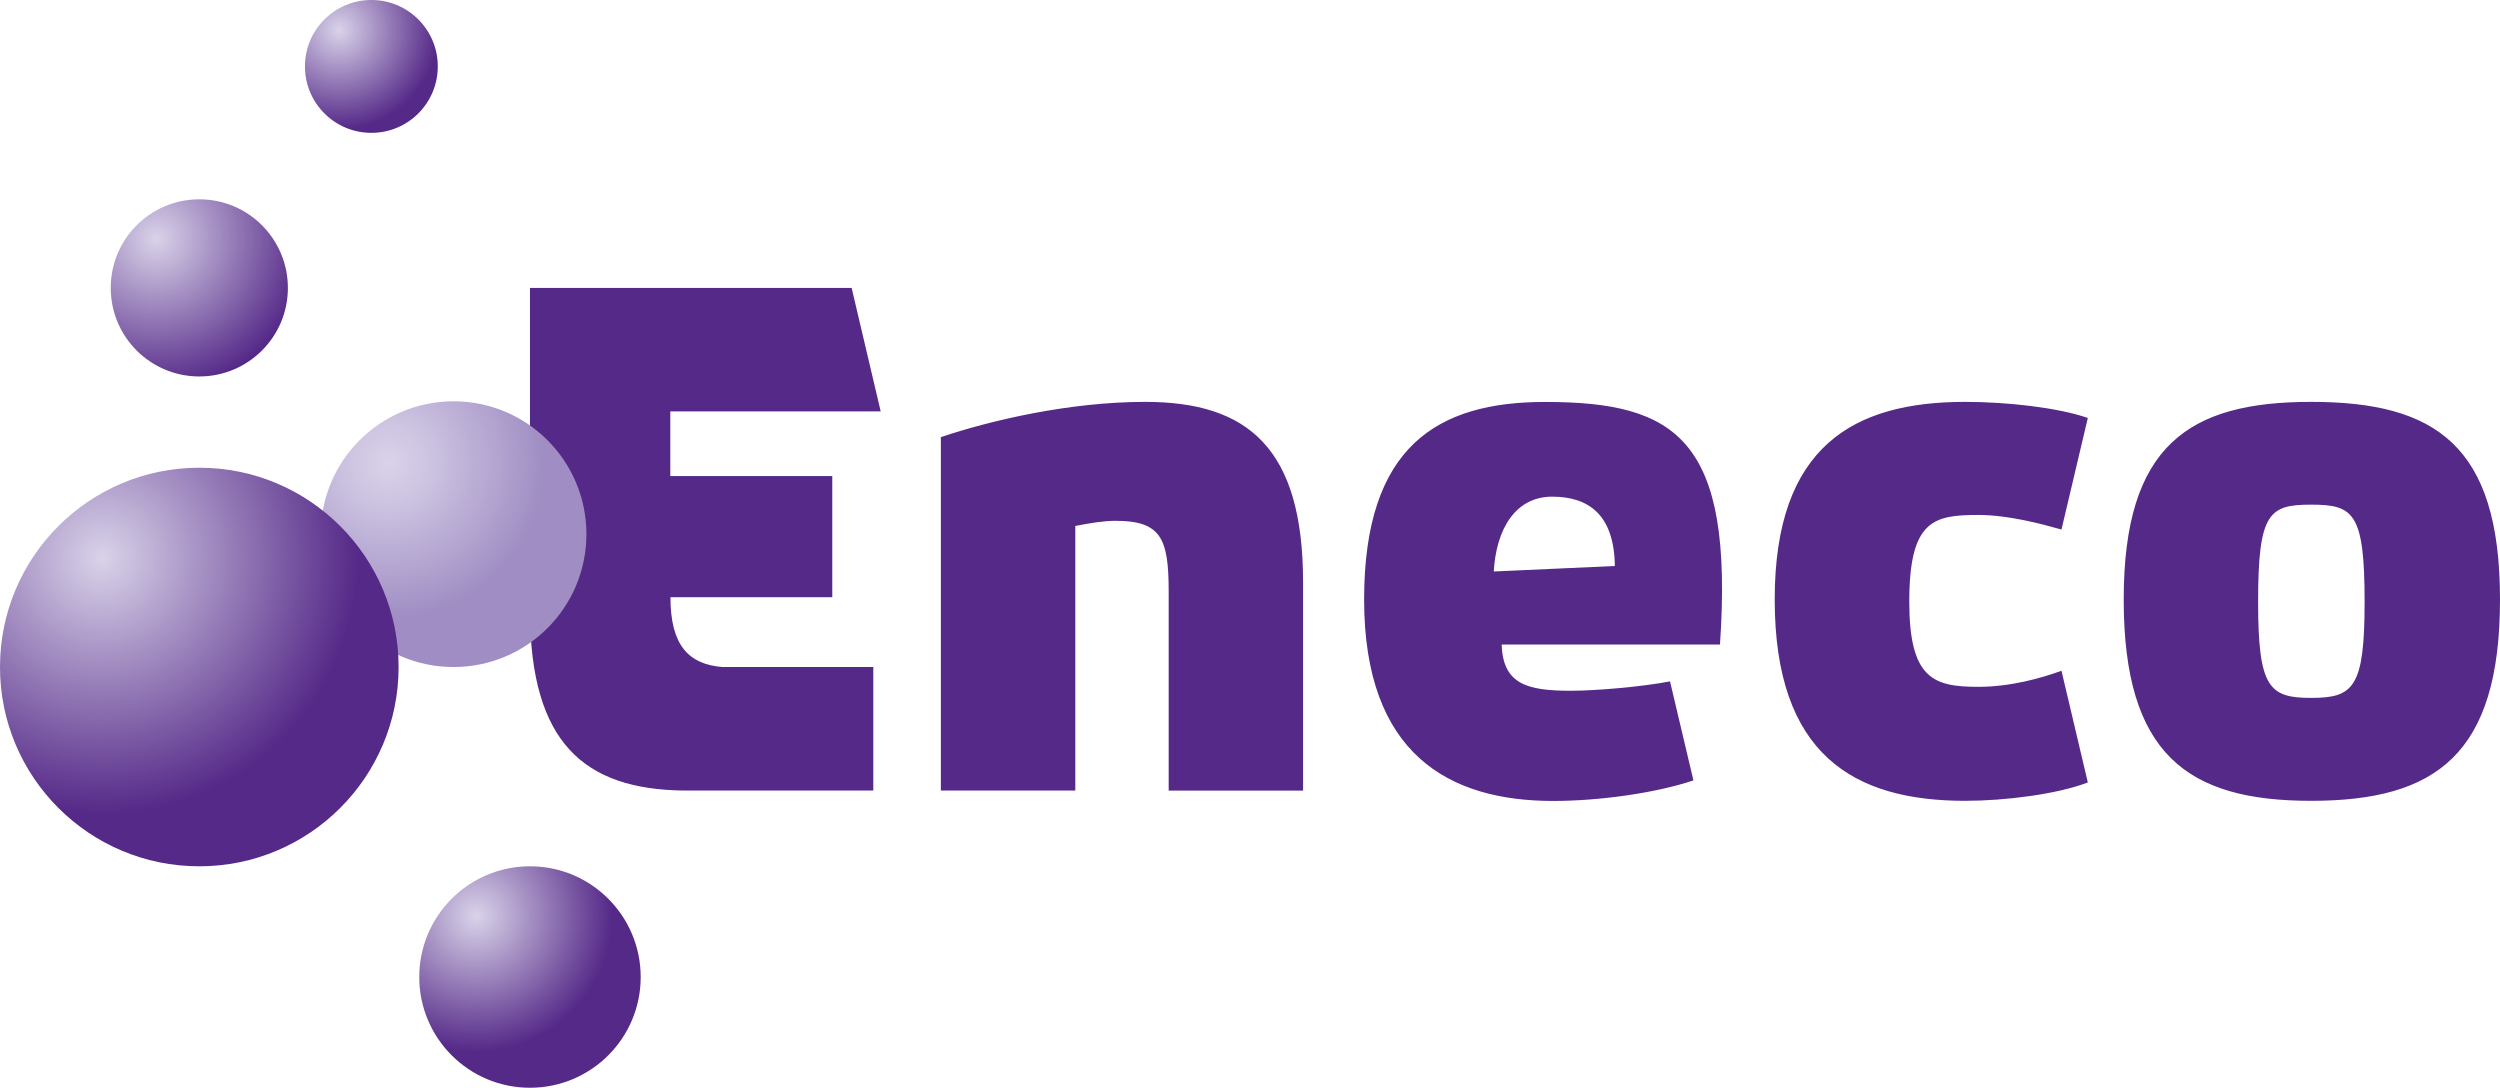
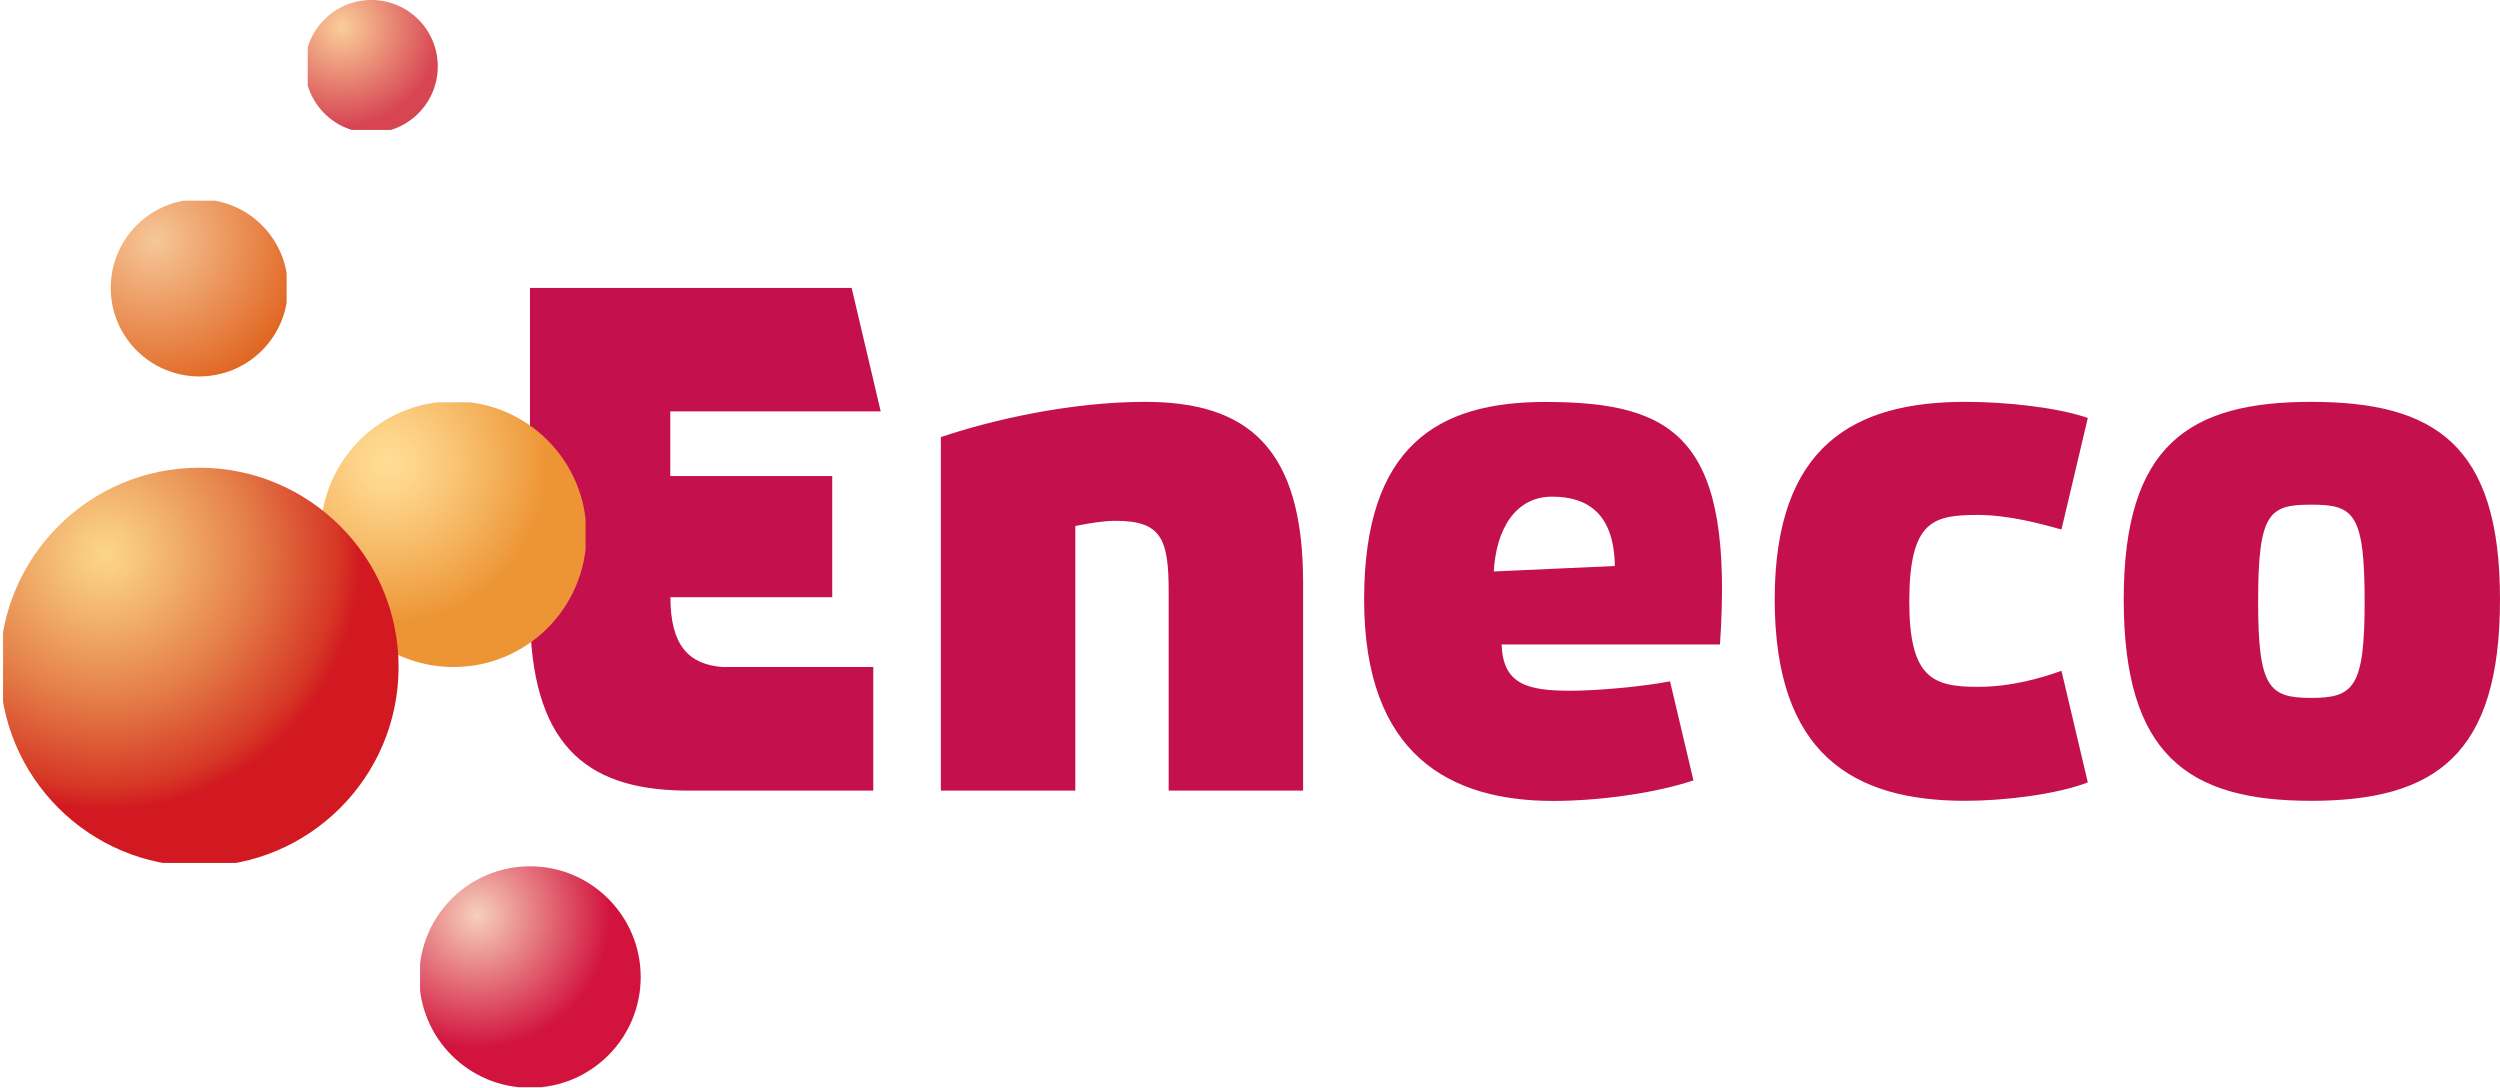
- <svg xmlns="http://www.w3.org/2000/svg" xmlns:xlink="http://www.w3.org/1999/xlink" version="1.1" id="Layer_1" x="0px" y="0px" width="121.606px" height="52.911px" viewBox="0 0 121.606 52.911" enable-background="new 0 0 121.606 52.911" xml:space="preserve">
-   <path fill="#552988" d="M75.154,19.552c-5.217,0-8.8,2.138-8.8,9.611c0,7.544,4.149,9.797,9.193,9.797c2.253,0,5.002-0.385,6.825-1  l-1.138-4.816C79.906,33.4,77.664,33.6,76.404,33.6c-2.142,0-3.293-0.327-3.361-2.25h10.621  C84.345,21.368,81.56,19.552,75.154,19.552 M72.661,27.799c0.115-2.067,1.056-3.64,2.839-3.64c1.758,0,3.018,0.861,3.05,3.372  L72.661,27.799z M55.7,19.548c-3.644,0-7.476,0.887-9.935,1.716v17.191h6.541V25.584c0.749-0.146,1.389-0.25,1.957-0.25  c2.22,0,2.584,0.863,2.584,3.438v9.684h6.538V28.336C63.386,21.791,60.702,19.548,55.7,19.548z M96.227,25.049  c1.466,0,3.081,0.435,4.048,0.709l1.282-5.428c-1.465-0.505-3.931-0.782-5.967-0.782c-5.405,0-9.264,2.136-9.264,9.609  c0,7.542,3.825,9.797,9.264,9.797c1.934,0,4.469-0.318,5.967-0.894l-1.282-5.433c-0.967,0.355-2.468,0.782-4.048,0.782  c-2.173,0-3.355-0.388-3.355-4.139C92.871,25.301,94.054,25.049,96.227,25.049z M42.839,20.01l-1.413-6.004H25.779v15.773  c0.031,6.359,2.638,8.612,7.476,8.676h9.224v-6.009h-7.332c-1.646-0.128-2.535-1.052-2.535-3.396h7.872v-5.893h-7.879V20.01H42.839z   M112.415,19.548c-5.936,0-9.113,2.101-9.113,9.609c0,7.542,3.103,9.797,9.113,9.797c6.072,0,9.191-2.255,9.191-9.797  C121.606,21.648,118.454,19.548,112.415,19.548z M112.415,33.947c-2.041,0-2.575-0.498-2.575-4.676c0-4.334,0.534-4.723,2.575-4.723  c2.069,0,2.605,0.389,2.605,4.723C115.021,33.449,114.484,33.947,112.415,33.947z" />
+ <svg xmlns="http://www.w3.org/2000/svg" xmlns:xlink="http://www.w3.org/1999/xlink" version="1.1" id="Layer_1" x="0px" y="0px" width="338.256px" height="147.18px" viewBox="0 0 338.256 147.18" enable-background="new 0 0 338.256 147.18" xml:space="preserve">
  <g>
-     <defs>
-       <rect id="SVGID_1_" x="15.6" y="19.521" width="12.926" height="12.926" />
-     </defs>
-     <clipPath id="SVGID_2_">
-       <use xlink:href="#SVGID_1_" overflow="visible" />
-     </clipPath>
-     <g clip-path="url(#SVGID_2_)">
+     <path fill="#C4104D" d="M209.046,54.384c-14.512,0-24.476,5.943-24.476,26.737c0,20.981,11.542,27.246,25.573,27.246   c6.267,0,13.912-1.067,18.983-2.78l-3.167-13.401c-3.697,0.721-9.93,1.274-13.437,1.274c-5.959,0-9.164-0.909-9.349-6.262h29.543   C234.61,59.435,226.863,54.384,209.046,54.384 M202.112,77.321c0.322-5.748,2.936-10.122,7.899-10.122   c4.888,0,8.388,2.396,8.48,9.382L202.112,77.321z M154.936,54.372c-10.141,0-20.8,2.466-27.638,4.769v47.826h18.196V71.166   c2.083-0.409,3.861-0.697,5.444-0.697c6.175,0,7.186,2.4,7.186,9.561v26.938h18.188V78.821   C176.312,60.614,168.847,54.372,154.936,54.372 M267.659,69.673c4.082,0,8.574,1.21,11.261,1.97l3.567-15.094   c-4.071-1.407-10.934-2.178-16.596-2.178c-15.034,0-25.769,5.941-25.769,26.73c0,20.979,10.642,27.251,25.769,27.251   c5.379,0,12.427-0.886,16.596-2.487l-3.567-15.107c-2.687,0.985-6.863,2.173-11.261,2.173c-6.045,0-9.328-1.078-9.328-11.51   C258.331,70.375,261.614,69.673,267.659,69.673 M119.16,55.659l-3.93-16.704H71.706v43.874   c0.087,17.693,7.338,23.959,20.797,24.138h25.654V90.251H97.761c-4.581-0.354-7.052-2.927-7.052-9.446h21.895V64.414H90.691v-8.755   H119.16z M312.693,54.372c-16.512,0-25.349,5.845-25.349,26.73c0,20.979,8.627,27.251,25.349,27.251   c16.89,0,25.563-6.272,25.563-27.251C338.256,60.217,329.489,54.372,312.693,54.372 M312.693,94.428   c-5.678,0-7.164-1.388-7.164-13.007c0-12.055,1.486-13.138,7.164-13.138c5.757,0,7.249,1.083,7.249,13.138   C319.942,93.04,318.45,94.428,312.693,94.428" />
+     <g>
      <defs>
-         <path id="SVGID_3_" d="M28.525,25.983c0,3.57-2.895,6.463-6.463,6.463c-3.569,0-6.463-2.893-6.463-6.463s2.894-6.463,6.463-6.463     C25.631,19.521,28.525,22.413,28.525,25.983" />
+         <path id="SVGID_1_" d="M43.391,72.274c0,9.928,8.051,17.977,17.975,17.977l0,0c9.931,0,17.979-8.049,17.979-17.977l0,0     c0-9.933-8.048-17.978-17.979-17.978l0,0C51.441,54.297,43.391,62.341,43.391,72.274" />
      </defs>
-       <clipPath id="SVGID_4_">
-         <use xlink:href="#SVGID_3_" overflow="visible" />
+       <clipPath id="SVGID_2_">
+         <use xlink:href="#SVGID_1_" overflow="visible" />
      </clipPath>
-       <radialGradient id="SVGID_5_" cx="-252.441" cy="477.794" r="1" gradientTransform="matrix(11.01 0 0 -11.01 2798.292 5282.966)" gradientUnits="userSpaceOnUse">
-         <stop offset="0" style="stop-color:#D9D3E9" />
-         <stop offset="0.169" style="stop-color:#CEC5E2" />
-         <stop offset="0.488" style="stop-color:#B2A3CF" />
-         <stop offset="0.694" style="stop-color:#9F8DC3" />
-         <stop offset="1" style="stop-color:#9F8DC3" />
-       </radialGradient>
-       <rect x="15.6" y="19.521" clip-path="url(#SVGID_4_)" fill="url(#SVGID_5_)" width="12.926" height="12.926" />
+       <g clip-path="url(#SVGID_2_)">
+         <g>
+           <defs>
+             <rect id="SVGID_3_" x="43.276" y="54.436" width="35.953" height="35.953" />
+           </defs>
+           <clipPath id="SVGID_4_">
+             <use xlink:href="#SVGID_3_" overflow="visible" />
+           </clipPath>
+           <radialGradient id="SVGID_5_" cx="-252.171" cy="370.388" r="1" gradientTransform="matrix(30.6253 0 0 -30.6253 7775.325 11405.81)" gradientUnits="userSpaceOnUse">
+             <stop offset="0" style="stop-color:#FFDD95" />
+             <stop offset="0.123" style="stop-color:#FED58A" />
+             <stop offset="0.338" style="stop-color:#F8C06F" />
+             <stop offset="0.617" style="stop-color:#F0A044" />
+             <stop offset="0.706" style="stop-color:#ED9535" />
+             <stop offset="1" style="stop-color:#ED9535" />
+           </radialGradient>
+           <rect x="43.276" y="54.436" clip-path="url(#SVGID_4_)" fill="url(#SVGID_5_)" width="35.953" height="35.953" />
+         </g>
+       </g>
    </g>
-   </g>
-   <g>
-     <defs>
-       <rect id="SVGID_6_" y="22.751" width="19.389" height="19.389" />
-     </defs>
-     <clipPath id="SVGID_7_">
-       <use xlink:href="#SVGID_6_" overflow="visible" />
-     </clipPath>
-     <g clip-path="url(#SVGID_7_)">
+     <g>
      <defs>
-         <path id="SVGID_8_" d="M19.389,32.446c0,5.354-4.341,9.693-9.693,9.693C4.341,42.14,0,37.801,0,32.446     c0-5.354,4.341-9.695,9.695-9.695C15.048,22.751,19.389,27.093,19.389,32.446" />
+         <path id="SVGID_6_" d="M0,90.251c0,14.894,12.075,26.961,26.965,26.961l0,0c14.893,0,26.964-12.067,26.964-26.961l0,0     c0-14.892-12.071-26.968-26.964-26.968l0,0C12.075,63.283,0,75.359,0,90.251" />
      </defs>
-       <clipPath id="SVGID_9_">
-         <use xlink:href="#SVGID_8_" overflow="visible" />
+       <clipPath id="SVGID_7_">
+         <use xlink:href="#SVGID_6_" overflow="visible" />
      </clipPath>
-       <radialGradient id="SVGID_10_" cx="-246.992" cy="467.134" r="1" gradientTransform="matrix(16.515 0 0 -16.515 4084.043 7741.871)" gradientUnits="userSpaceOnUse">
-         <stop offset="0" style="stop-color:#D9D3E9" />
-         <stop offset="0.754" style="stop-color:#552988" />
-         <stop offset="1" style="stop-color:#552988" />
-       </radialGradient>
-       <rect y="22.751" clip-path="url(#SVGID_9_)" fill="url(#SVGID_10_)" width="19.389" height="19.389" />
+       <g clip-path="url(#SVGID_7_)">
+         <g>
+           <defs>
+             <rect id="SVGID_8_" x="0.413" y="62.831" width="53.929" height="53.93" />
+           </defs>
+           <clipPath id="SVGID_9_">
+             <use xlink:href="#SVGID_8_" overflow="visible" />
+           </clipPath>
+           <radialGradient id="SVGID_10_" cx="-252.171" cy="370.388" r="1" gradientTransform="matrix(45.937 0 0 -45.937 11598.232 17089.543)" gradientUnits="userSpaceOnUse">
+             <stop offset="0" style="stop-color:#FCD588" />
+             <stop offset="0.079" style="stop-color:#F8C97F" />
+             <stop offset="0.229" style="stop-color:#F0AA68" />
+             <stop offset="0.434" style="stop-color:#E47D47" />
+             <stop offset="0.684" style="stop-color:#D63826" />
+             <stop offset="0.754" style="stop-color:#D21820" />
+             <stop offset="1" style="stop-color:#D21820" />
+           </radialGradient>
+           <rect x="0.413" y="62.831" clip-path="url(#SVGID_9_)" fill="url(#SVGID_10_)" width="53.929" height="53.93" />
+         </g>
+       </g>
    </g>
-   </g>
-   <g>
-     <defs>
-       <rect id="SVGID_11_" x="20.394" y="42.14" width="10.771" height="10.771" />
-     </defs>
-     <clipPath id="SVGID_12_">
-       <use xlink:href="#SVGID_11_" overflow="visible" />
-     </clipPath>
-     <g clip-path="url(#SVGID_12_)">
+     <g>
      <defs>
-         <path id="SVGID_13_" d="M31.165,47.527c0,2.973-2.412,5.384-5.386,5.384s-5.385-2.411-5.385-5.384     c0-2.977,2.411-5.388,5.385-5.388S31.165,44.551,31.165,47.527" />
+         <path id="SVGID_11_" d="M56.726,132.2c0,8.272,6.708,14.979,14.984,14.979l0,0c8.269,0,14.979-6.707,14.979-14.979l0,0     c0-8.279-6.711-14.988-14.979-14.988l0,0C63.434,117.212,56.726,123.921,56.726,132.2" />
      </defs>
-       <clipPath id="SVGID_14_">
-         <use xlink:href="#SVGID_13_" overflow="visible" />
+       <clipPath id="SVGID_12_">
+         <use xlink:href="#SVGID_11_" overflow="visible" />
      </clipPath>
-       <radialGradient id="SVGID_15_" cx="-255.71" cy="484.188" r="1" gradientTransform="matrix(9.1758 0 0 -9.1758 2369.503 4487.395)" gradientUnits="userSpaceOnUse">
-         <stop offset="0" style="stop-color:#D9D3E9" />
-         <stop offset="0.72" style="stop-color:#552988" />
-         <stop offset="1" style="stop-color:#552988" />
-       </radialGradient>
-       <rect x="20.395" y="42.14" clip-path="url(#SVGID_14_)" fill="url(#SVGID_15_)" width="10.771" height="10.771" />
+       <g clip-path="url(#SVGID_12_)">
+         <g>
+           <defs>
+             <rect id="SVGID_13_" x="56.835" y="117.136" width="29.963" height="29.967" />
+           </defs>
+           <clipPath id="SVGID_14_">
+             <use xlink:href="#SVGID_13_" overflow="visible" />
+           </clipPath>
+           <radialGradient id="SVGID_15_" cx="-252.171" cy="370.388" r="1" gradientTransform="matrix(25.5232 0 0 -25.5232 6500.737 9577.397)" gradientUnits="userSpaceOnUse">
+             <stop offset="0" style="stop-color:#F6D0BA" />
+             <stop offset="0.706" style="stop-color:#D2133D" />
+             <stop offset="1" style="stop-color:#D2133D" />
+           </radialGradient>
+           <rect x="56.835" y="117.136" clip-path="url(#SVGID_14_)" fill="url(#SVGID_15_)" width="29.963" height="29.967" />
+         </g>
+       </g>
    </g>
-   </g>
-   <g>
-     <defs>
-       <rect id="SVGID_16_" x="14.833" width="6.462" height="6.463" />
-     </defs>
-     <clipPath id="SVGID_17_">
-       <use xlink:href="#SVGID_16_" overflow="visible" />
-     </clipPath>
-     <g clip-path="url(#SVGID_17_)">
+     <g>
      <defs>
-         <path id="SVGID_18_" d="M21.295,3.232c0,1.784-1.445,3.23-3.23,3.23s-3.231-1.446-3.231-3.23C14.833,1.446,16.279,0,18.064,0     S21.295,1.446,21.295,3.232" />
+         <path id="SVGID_16_" d="M41.261,8.987c0,4.966,4.02,8.99,8.986,8.99l0,0c4.965,0,8.986-4.024,8.986-8.99l0,0     C59.232,4.02,55.211,0,50.247,0l0,0C45.281,0,41.261,4.02,41.261,8.987" />
      </defs>
-       <clipPath id="SVGID_19_">
-         <use xlink:href="#SVGID_18_" overflow="visible" />
+       <clipPath id="SVGID_17_">
+         <use xlink:href="#SVGID_16_" overflow="visible" />
      </clipPath>
-       <radialGradient id="SVGID_20_" cx="-268.79" cy="509.774" r="1" gradientTransform="matrix(5.5051 0 0 -5.5051 1496.207 2807.827)" gradientUnits="userSpaceOnUse">
-         <stop offset="0" style="stop-color:#D9D3E9" />
-         <stop offset="0.877" style="stop-color:#552988" />
-         <stop offset="1" style="stop-color:#552988" />
-       </radialGradient>
-       <rect x="14.833" clip-path="url(#SVGID_19_)" fill="url(#SVGID_20_)" width="6.462" height="6.463" />
+       <g clip-path="url(#SVGID_17_)">
+         <g>
+           <defs>
+             <rect id="SVGID_18_" x="41.635" y="-0.396" width="17.973" height="17.977" />
+           </defs>
+           <clipPath id="SVGID_19_">
+             <use xlink:href="#SVGID_18_" overflow="visible" />
+           </clipPath>
+           <radialGradient id="SVGID_20_" cx="-252.171" cy="370.388" r="1" gradientTransform="matrix(15.3131 0 0 -15.3131 3907.768 5675.46)" gradientUnits="userSpaceOnUse">
+             <stop offset="0" style="stop-color:#FACE98" />
+             <stop offset="0.877" style="stop-color:#D74553" />
+             <stop offset="1" style="stop-color:#D74553" />
+           </radialGradient>
+           <rect x="41.635" y="-0.396" clip-path="url(#SVGID_19_)" fill="url(#SVGID_20_)" width="17.973" height="17.977" />
+         </g>
+       </g>
    </g>
-   </g>
-   <g>
-     <defs>
-       <rect id="SVGID_21_" x="5.388" y="9.695" width="8.615" height="8.616" />
-     </defs>
-     <clipPath id="SVGID_22_">
-       <use xlink:href="#SVGID_21_" overflow="visible" />
-     </clipPath>
-     <g clip-path="url(#SVGID_22_)">
+     <g>
      <defs>
-         <path id="SVGID_23_" d="M14.003,14.005c0,2.379-1.928,4.307-4.308,4.307s-4.308-1.928-4.308-4.307c0-2.382,1.928-4.31,4.308-4.31     S14.003,11.623,14.003,14.005" />
+         <path id="SVGID_21_" d="M14.984,38.955c0,6.615,5.36,11.977,11.981,11.977l0,0c6.625,0,11.984-5.362,11.984-11.977l0,0     c0-6.625-5.36-11.989-11.984-11.989l0,0C20.344,26.966,14.984,32.331,14.984,38.955" />
      </defs>
-       <clipPath id="SVGID_24_">
-         <use xlink:href="#SVGID_23_" overflow="visible" />
+       <clipPath id="SVGID_22_">
+         <use xlink:href="#SVGID_21_" overflow="visible" />
      </clipPath>
-       <radialGradient id="SVGID_25_" cx="-260.622" cy="493.796" r="1" gradientTransform="matrix(7.3383 0 0 -7.3383 1920.119 3635.269)" gradientUnits="userSpaceOnUse">
-         <stop offset="0" style="stop-color:#D9D3E9" />
-         <stop offset="1" style="stop-color:#552988" />
-       </radialGradient>
-       <rect x="5.388" y="9.695" clip-path="url(#SVGID_24_)" fill="url(#SVGID_25_)" width="8.615" height="8.616" />
+       <g clip-path="url(#SVGID_22_)">
+         <g>
+           <defs>
+             <rect id="SVGID_23_" x="14.819" y="27.148" width="23.966" height="23.966" />
+           </defs>
+           <clipPath id="SVGID_24_">
+             <use xlink:href="#SVGID_23_" overflow="visible" />
+           </clipPath>
+           <radialGradient id="SVGID_25_" cx="-252.171" cy="370.388" r="1" gradientTransform="matrix(20.4121 0 0 -20.4121 5168.317 7592.966)" gradientUnits="userSpaceOnUse">
+             <stop offset="0" style="stop-color:#F6C799" />
+             <stop offset="1" style="stop-color:#E16723" />
+           </radialGradient>
+           <rect x="14.819" y="27.148" clip-path="url(#SVGID_24_)" fill="url(#SVGID_25_)" width="23.966" height="23.966" />
+         </g>
+       </g>
    </g>
  </g>
</svg>
